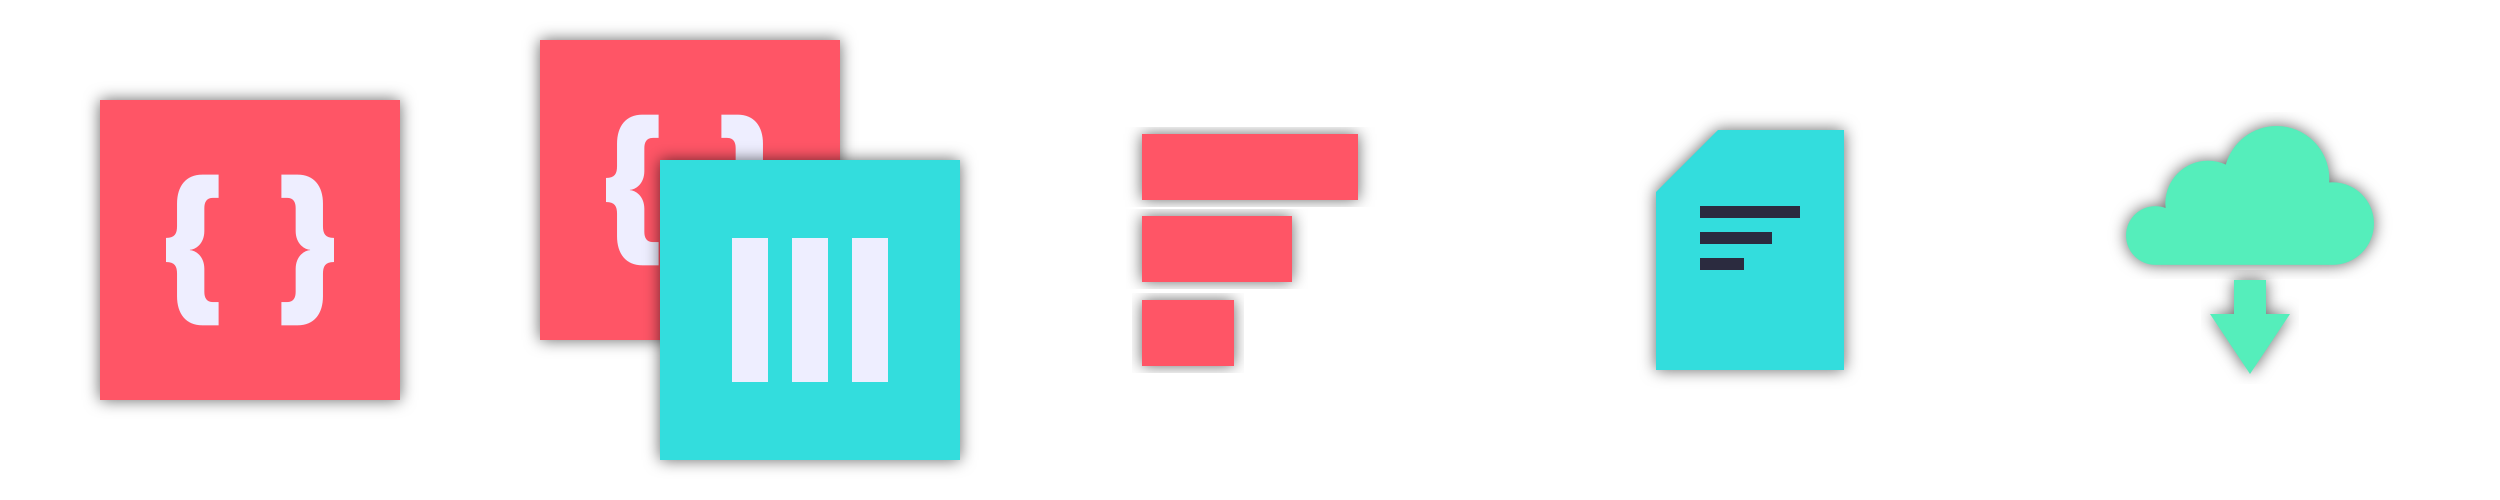
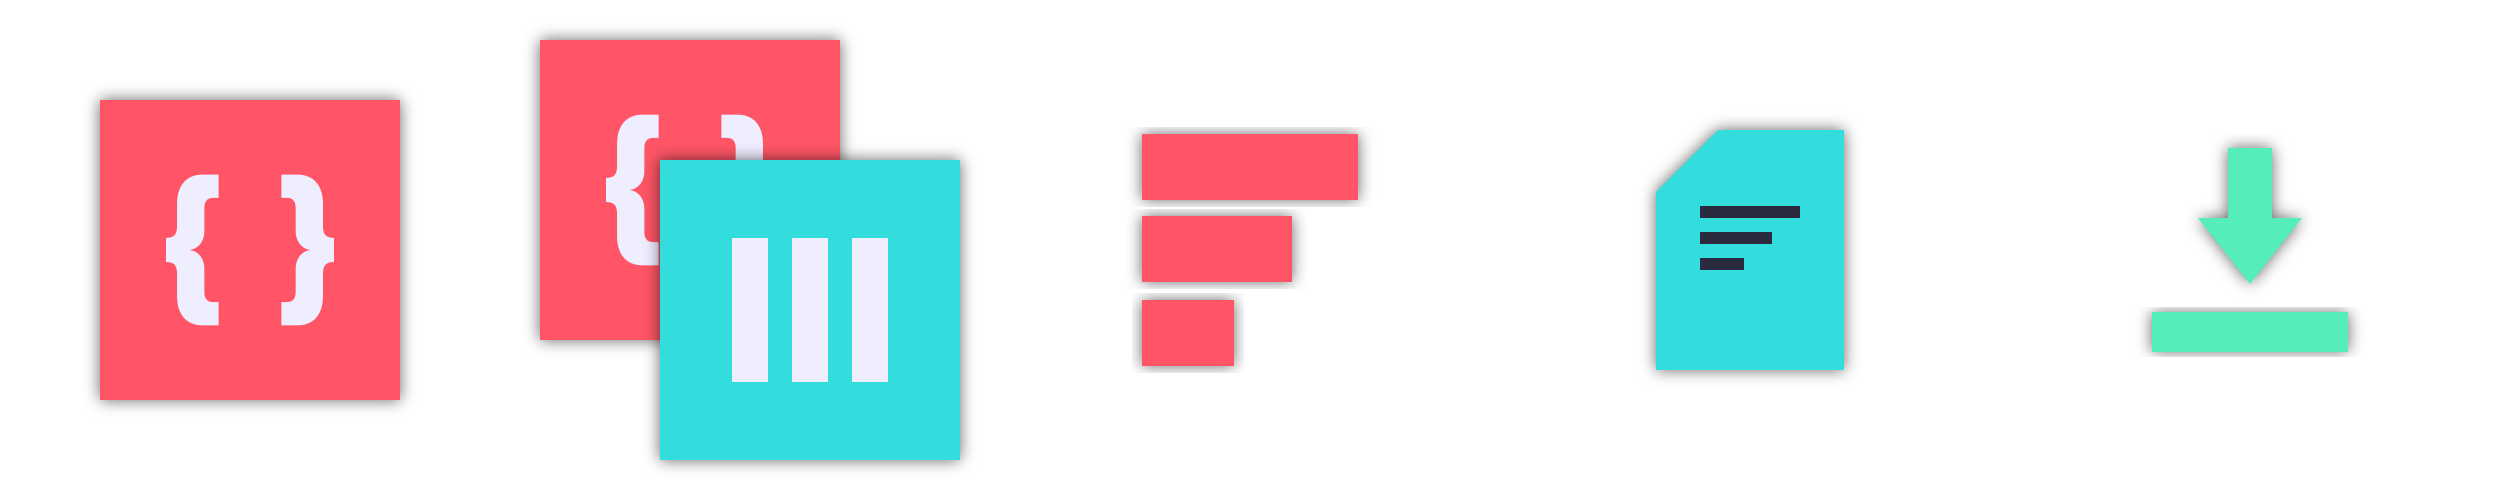
<svg xmlns="http://www.w3.org/2000/svg" viewBox="0 0 1250 250">
  <defs>
    <style type="text/css">
.sdw{opacity:0.6;filter:url(#AI_GaussianBlur_4)}
.st1{fill:#F56}
.st2{fill:#EEF}
.st3{fill:#3DD}
.st4{stroke:#2B2B3F;stroke-width:6}
.st5{fill:#5EB}
</style>
  </defs>
  <filter id="AI_GaussianBlur_4">
    <feGaussianBlur stdDeviation="4" />
  </filter>
  <rect class="sdw" x="270" y="20" width="150" height="150" />
  <rect x="270" y="20" class="st1" width="150" height="150" />
  <path class="st2" d="M314.96,95.08c2.45,0,7.21,2.7,7.21,9.42v11.45c0,2.85,1.06,5.09,4.24,5.09h2.89v11.62h-8.14c-8.2,0-12.64-5.75-12.64-14.51v-11.2c0-3.74-1.06-5.94-5.52-5.94V88.98c4.46,0,5.52-2.2,5.52-5.94v-11.2c0-8.76,4.45-14.51,12.64-14.51h8.14v11.62h-2.89c-3.18,0-4.24,2.24-4.24,5.09V85.5c0,6.72-4.76,9.42-7.21,9.42V95.08z" />
  <path class="st2" d="M375.04,95.08c-2.45,0-7.21,2.7-7.21,9.42v11.45c0,2.85-1.06,5.09-4.24,5.09h-2.89v11.62h8.14c8.2,0,12.64-5.75,12.64-14.51v-11.2c0-3.74,1.06-5.94,5.52-5.94V88.98c-4.46,0-5.52-2.2-5.52-5.94v-11.2c0-8.76-4.45-14.51-12.64-14.51h-8.14v11.62h2.89c3.18,0,4.24,2.24,4.24,5.09V85.5c0,6.72,4.76,9.42,7.21,9.42V95.08z" />
  <rect class="sdw" x="330" y="80" width="150" height="150" />
  <rect x="330" y="80" class="st3" width="150" height="150" />
  <rect x="366" y="119" class="st2" width="18" height="72" />
  <rect x="396" y="119" class="st2" width="18" height="72" />
  <rect x="426" y="119" class="st2" width="18" height="72" />
  <rect class="sdw" x="50" y="50" width="150" height="150" />
  <rect x="50" y="50" class="st1" width="150" height="150" />
  <path class="st2" d="M94.96,125.08c2.45,0,7.21,2.7,7.21,9.42v11.45c0,2.85,1.06,5.09,4.24,5.09h2.89v11.62h-8.14c-8.2,0-12.64-5.75-12.64-14.51v-11.2c0-3.74-1.06-5.94-5.52-5.94v-12.05c4.46,0,5.52-2.2,5.52-5.94v-11.2c0-8.76,4.45-14.51,12.64-14.51h8.14v11.62h-2.89c-3.18,0-4.24,2.24-4.24,5.09v11.45c0,6.72-4.76,9.42-7.21,9.42V125.08z" />
  <path class="st2" d="M155.04,125.08c-2.45,0-7.21,2.7-7.21,9.42v11.45c0,2.85-1.06,5.09-4.24,5.09h-2.89v11.62h8.14c8.2,0,12.64-5.75,12.64-14.51v-11.2c0-3.74,1.06-5.94,5.52-5.94v-12.05c-4.46,0-5.52-2.2-5.52-5.94v-11.2c0-8.76-4.45-14.51-12.64-14.51h-8.14v11.62h2.89c3.18,0,4.24,2.24,4.24,5.09v11.45c0,6.72,4.76,9.42,7.21,9.42V125.08z" />
  <polygon class="sdw" points="828,96 828,185 922,185 922,65 859,65" />
  <polygon class="st3" points="828,96 828,185 922,185 922,65 859,65" />
  <line class="st4" x1="850" y1="106" x2="900" y2="106" />
  <line class="st4" x1="850" y1="119" x2="886" y2="119" />
  <line class="st4" x1="850" y1="132" x2="872" y2="132" />
  <rect class="sdw" x="571" y="150" width="46" height="33" />
  <rect class="sdw" x="571" y="108" width="75" height="33" />
  <rect class="sdw" x="571" y="67" width="108" height="33" />
  <rect x="571" y="150" class="st1" width="46" height="33" />
  <rect x="571" y="108" class="st1" width="75" height="33" />
  <rect x="571" y="67" class="st1" width="108" height="33" />
-   <path class="sdw" d="M1077.68,132.44c-8.11,0-14.68-6.57-14.68-14.68c0-8.11,6.57-14.68,14.68-14.68c1.8,0,3.52,0.33,5.11,0.92c-0.08-0.77-0.13-1.55-0.13-2.34c0-11.78,9.55-21.32,21.32-21.32c3.19,0,6.21,0.7,8.92,1.96c3.09-11.13,13.29-19.3,25.4-19.3c14.56,0,26.36,11.8,26.36,26.36c0,0.63-0.02,1.25-0.07,1.86c0.58-0.05,1.16-0.08,1.75-0.08c11.4,0,20.65,9.24,20.65,20.65s-9.24,20.65-20.65,20.65H1077.68z" />
-   <polygon class="sdw" points="1133,157 1133,140 1117,140 1117,157 1105,157 1125,187 1145,157" />
-   <path class="st5" d="M1077.68,132.44c-8.11,0-14.68-6.57-14.68-14.68c0-8.11,6.57-14.68,14.68-14.68c1.8,0,3.52,0.33,5.11,0.92c-0.08-0.77-0.13-1.55-0.13-2.34c0-11.78,9.55-21.32,21.32-21.32c3.19,0,6.21,0.7,8.92,1.96c3.09-11.13,13.29-19.3,25.4-19.3c14.56,0,26.36,11.8,26.36,26.36c0,0.63-0.02,1.25-0.07,1.86c0.58-0.05,1.16-0.08,1.75-0.08c11.4,0,20.65,9.24,20.65,20.65s-9.24,20.65-20.65,20.65H1077.68z" />
-   <polygon class="st5" points="1133,157 1133,140 1117,140 1117,157 1105,157 1125,187 1145,157" />
+   <polygon class="sdw" points="1136,109 1136,74 1114,74 1114,109 1099,109 1125,142 1151,109" />
+   <rect x="1076" y="156" class="sdw" width="98" height="20" />
+   <polygon class="st5" points="1136,109 1136,74 1114,74 1114,109 1099,109 1125,142 1151,109" />
+   <rect x="1076" y="156" class="st5" width="98" height="20" />
</svg>
